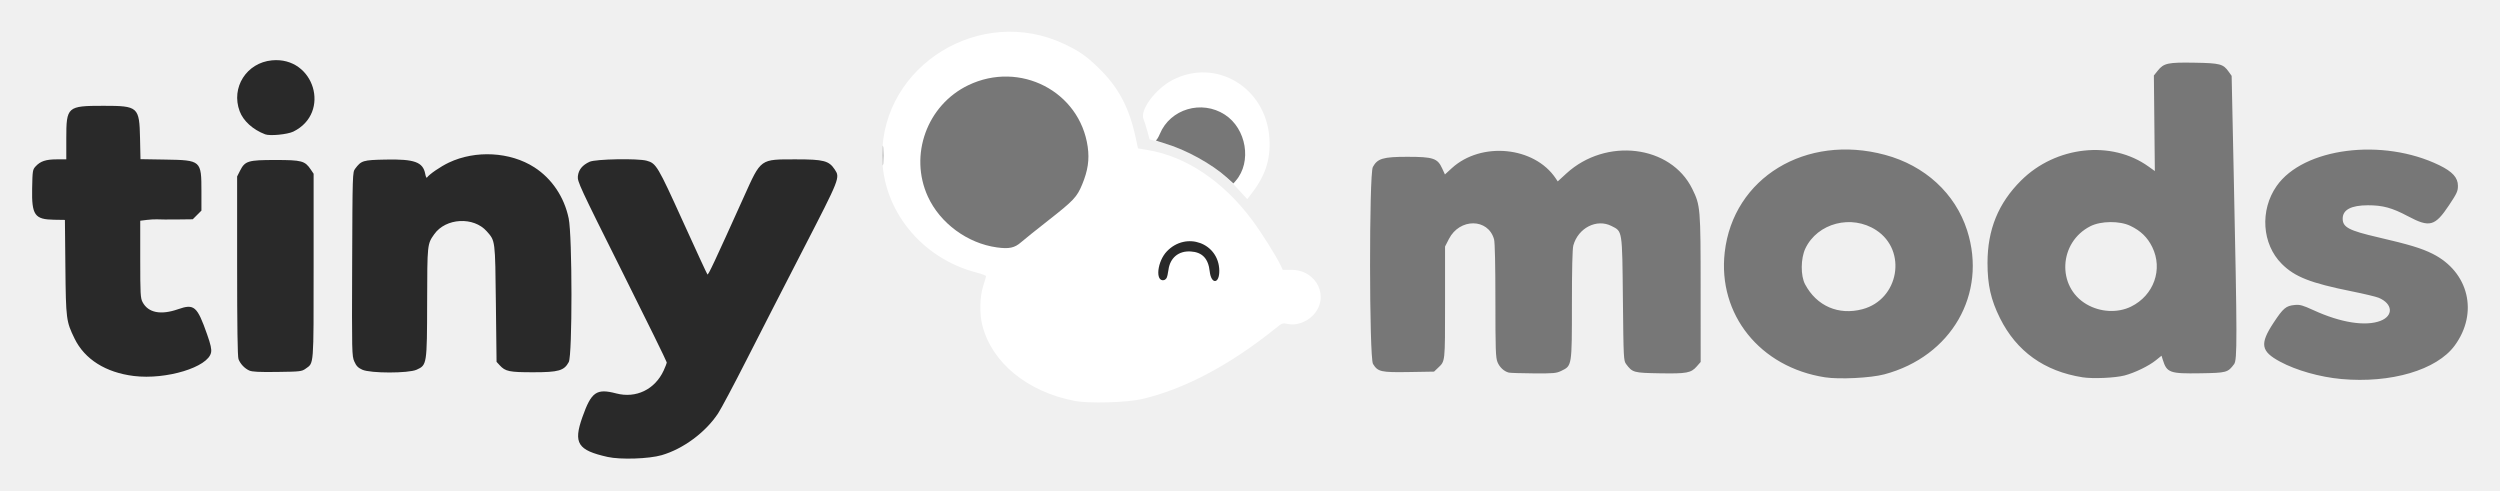
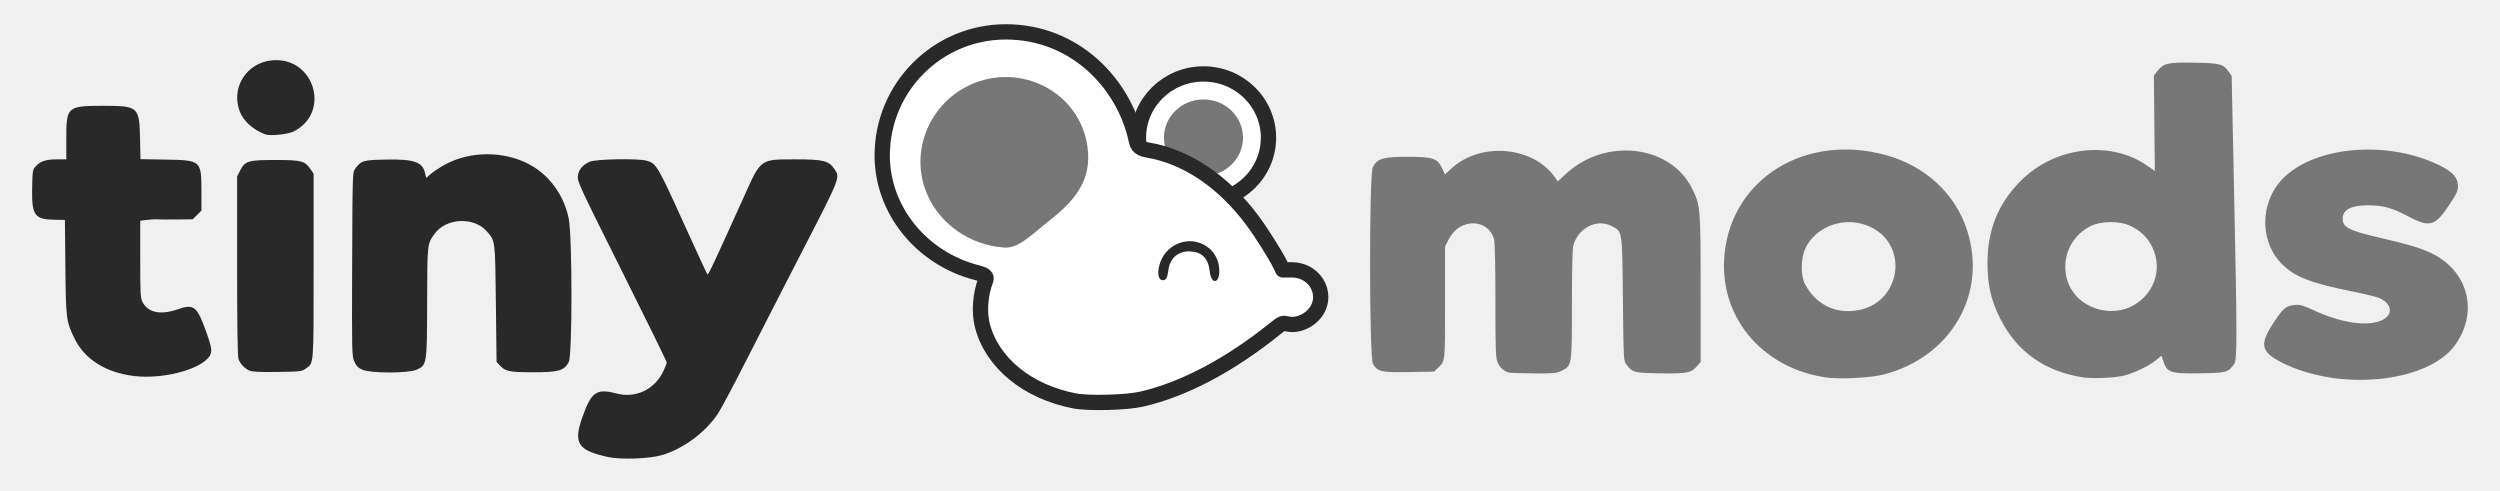
<svg xmlns="http://www.w3.org/2000/svg" viewBox="104 171 1961 385" role="img" aria-label="tinymods">
  <path fill="#292929" fill-rule="evenodd" d="M580.65,529.43C557.10,524.17 553.59,518.65 560.82,498.22C567.85,478.36 571.84,475.55 587.36,479.60C602.89,483.66 617.64,476.56 624.56,461.69C625.89,458.84 626.98,455.94 626.99,455.25C627.00,454.56 611.20,422.40 591.89,383.79C558.73,317.47 556.81,313.34 557.28,309.23C557.85,304.11 560.76,300.54 566.50,297.89C571.15,295.74 604.34,295.13 611.30,297.07C618.72,299.13 619.91,301.12 639.59,344.50C649.82,367.05 658.51,385.84 658.90,386.26C659.56,386.95 664.08,377.34 687.45,325.50C701.15,295.13 699.94,296.00 728.48,296.00C750.08,296.00 754.21,297.08 758.74,303.90C763.02,310.34 763.00,310.40 734.13,366.39C719.35,395.05 699.26,434.25 689.48,453.50C679.70,472.75 669.73,491.49 667.34,495.15C657.57,510.05 639.94,523.13 623.00,528.04C612.99,530.94 590.69,531.67 580.65,529.43ZM209.02,465.93C186.90,463.21 170.41,452.81 162.50,436.60C155.92,423.12 155.70,421.42 155.29,380.50L154.92,343.50 146.47,343.37C131.17,343.14 128.81,339.78 129.21,318.83C129.49,304.76 129.60,304.04 132.00,301.45C135.70,297.44 140.06,296.00 148.47,296.00L156.00,296.00 156.00,279.75C156.01,254.61 156.70,254.00 185.22,254.00C212.46,254.01 213.31,254.77 213.85,279.63L214.20,295.85 233.85,296.18C261.72,296.64 262.00,296.89 262.00,321.05L262.00,336.20 258.60,339.60L255.20,343.00 242.85,343.15C236.06,343.23 229.17,343.19 227.55,343.06C225.93,342.93 222.22,343.12 219.30,343.48L214.00,344.14 214.00,374.34C214.00,401.80 214.17,404.85 215.85,408.02C220.27,416.34 230.09,418.29 243.66,413.55C256.34,409.12 258.67,411.14 266.44,433.25C269.30,441.38 270.06,444.85 269.57,447.46C267.41,458.97 234.37,469.04 209.02,465.93ZM299.50,461.63C295.80,459.94 292.48,456.41 291.07,452.68C290.35,450.79 290.00,426.96 290.00,379.65L290.00,309.42 292.25,304.98C296.19,297.21 298.52,296.50 320.00,296.50C340.72,296.50 343.17,297.16 347.75,303.95L350.00,307.30 350.00,379.70C350.00,459.42 350.30,455.51 343.77,460.17C340.66,462.39 339.59,462.51 321.50,462.75C307.08,462.94 301.78,462.67 299.50,461.63ZM388.21,461.01C384.85,459.48 383.48,458.08 381.94,454.59C380.02,450.26 379.97,447.97 380.23,378.13C380.50,307.20 380.53,306.11 382.56,303.38C387.39,296.92 388.67,296.53 406.40,296.17C429.19,295.70 435.80,298.09 437.56,307.45C437.94,309.51 438.54,310.80 438.88,310.32C440.74,307.67 449.53,301.65 456.08,298.54C477.02,288.60 504.25,290.09 523.11,302.23C536.89,311.09 546.62,325.57 550.08,342.34C552.95,356.22 553.00,449.67 550.14,454.99C546.52,461.75 542.16,463.00 522.31,463.00C503.45,463.00 500.46,462.38 496.00,457.55L493.50,454.84 492.97,409.17C492.39,358.84 492.55,360.11 485.85,352.48C475.55,340.75 453.67,341.92 444.64,354.69C439.14,362.47 439.16,362.28 439.05,408.00C438.94,457.04 438.90,457.33 430.78,461.01C424.41,463.90 394.58,463.90 388.21,461.01ZM312.00,276.37C302.36,272.69 294.85,265.89 291.99,258.24C285.03,239.65 297.40,220.19 317.36,218.33C350.63,215.22 363.92,259.60 334.10,274.22C329.55,276.46 315.74,277.80 312.00,276.37Z" />
  <path fill="#777777" fill-rule="evenodd" d="M1940.50,468.30C1923.69,466.76 1905.20,461.53 1892.51,454.70C1877.37,446.56 1876.41,440.82 1887.39,424.16C1894.97,412.67 1897.09,410.89 1903.95,410.23C1908.11,409.83 1910.16,410.40 1918.81,414.36C1940.05,424.10 1959.55,427.18 1971.27,422.66C1981.65,418.65 1980.89,409.19 1969.82,404.57C1967.81,403.73 1958.32,401.46 1948.74,399.53C1916.23,392.99 1904.04,388.20 1893.80,377.96C1878.27,362.43 1876.52,335.91 1889.78,316.93C1910.78,286.87 1972.98,278.94 2017.48,300.65C2027.75,305.66 2032.00,310.38 2032.00,316.75C2032.00,320.96 2031.20,322.69 2025.09,331.87C2013.97,348.57 2009.85,349.68 1992.72,340.57C1980.33,333.99 1973.01,331.99 1961.36,332.02C1948.19,332.05 1941.60,335.55 1941.60,342.50C1941.60,349.27 1946.43,351.82 1969.38,357.14C1993.75,362.80 2003.43,365.73 2012.10,370.06C2040.54,384.31 2048.28,416.42 2029.45,442.07C2015.38,461.23 1979.38,471.85 1940.50,468.30ZM1535.50,466.96C1484.52,459.04 1451.32,417.65 1456.87,368.91C1463.51,310.45 1520.51,275.78 1582.57,292.45C1613.94,300.87 1637.74,322.75 1647.01,351.70C1662.97,401.50 1634.67,450.68 1582.01,464.65C1571.33,467.49 1546.76,468.71 1535.50,466.96ZM1564.93,413.53C1593.54,405.92 1600.23,367.63 1575.75,351.58C1556.45,338.92 1529.58,345.88 1520.09,366.00C1516.44,373.75 1516.34,387.29 1519.90,394.00C1528.96,411.07 1546.15,418.53 1564.93,413.53ZM1737.58,466.96C1707.55,462.23 1685.71,446.58 1672.76,420.50C1665.64,406.17 1663.00,394.47 1663.00,377.27C1663.00,351.07 1671.47,330.33 1689.43,312.50C1716.59,285.55 1760.30,280.79 1789.29,301.62L1794.26,305.18 1793.88,267.69L1793.50,230.20 1796.60,226.35C1801.29,220.52 1804.57,219.82 1825.50,220.18C1845.48,220.53 1847.84,221.16 1852.17,227.23L1854.50,230.50 1856.14,308.00C1858.88,437.06 1858.91,453.30 1856.44,456.61C1851.49,463.24 1850.64,463.47 1829.96,463.81C1806.00,464.20 1803.66,463.37 1800.51,453.26L1799.50,450.02 1795.00,453.64C1789.47,458.10 1778.51,463.41 1770.50,465.52C1763.15,467.45 1745.59,468.22 1737.58,466.96ZM1775.55,411.52C1793.47,402.75 1800.79,382.21 1792.21,364.77C1788.45,357.14 1783.16,352.02 1775.00,348.13C1766.62,344.12 1751.94,344.26 1743.72,348.43C1718.90,360.99 1717.14,395.87 1740.63,409.63C1751.40,415.94 1765.01,416.67 1775.55,411.52ZM1287.50,463.27C1283.77,462.33 1280.23,459.04 1278.61,454.99C1277.21,451.49 1277.00,445.09 1276.99,406.73C1276.99,378.95 1276.60,361.09 1275.94,358.72C1271.33,342.13 1248.95,341.96 1240.52,358.46L1237.50,364.36 1237.50,408.43C1237.49,455.74 1237.66,454.13 1232.02,459.50L1228.87,462.50 1209.19,462.83C1187.17,463.19 1184.80,462.65 1180.98,456.46C1177.99,451.63 1177.87,307.57 1180.86,302.01C1184.44,295.33 1188.93,294.00 1207.84,294.00C1228.13,294.00 1231.59,295.14 1235.19,303.00L1237.41,307.83 1242.76,302.94C1265.87,281.82 1307.53,285.88 1324.28,310.89L1325.89,313.28 1332.65,307.08C1363.73,278.60 1414.49,284.78 1431.38,319.09C1437.82,332.17 1437.96,333.90 1437.98,397.72L1438.00,454.93 1434.91,458.45C1430.41,463.57 1427.07,464.19 1405.82,463.82C1385.39,463.47 1384.50,463.22 1379.56,456.62C1377.56,453.94 1377.48,452.37 1377.00,405.68C1376.43,350.84 1376.71,352.66 1368.02,348.25C1356.42,342.37 1341.93,349.77 1338.12,363.52C1337.39,366.14 1337.01,382.00 1337.01,409.79C1337.00,458.28 1337.07,457.85 1328.72,461.89C1324.77,463.81 1322.75,463.99 1306.93,463.88C1297.35,463.82 1288.60,463.54 1287.50,463.27Z" />
-   <path fill="#FFFFFF" fill-rule="evenodd" d="M947.02,485.48C910.04,478.43 882.11,455.63 874.58,426.36C872.23,417.24 872.51,403.73 875.21,395.36C876.43,391.58 877.44,388.11 877.46,387.62C877.48,387.14 874.13,385.87 870.01,384.80C826.60,373.53 796.00,335.57 796.00,293.00C796.00,222.05 873.34,174.61 938.68,205.47C950.54,211.07 955.74,214.67 965.36,223.93C981.18,239.18 989.67,255.02 994.82,278.95L996.63,287.39 1004.41,288.70C1034.62,293.80 1063.62,313.32 1086.33,343.83C1093.59,353.59 1105.07,371.84 1108.52,379.10L1110.23,382.71 1116.87,382.67C1137.18,382.57 1147.51,404.76 1133.61,418.65C1128.35,423.91 1120.40,426.55 1114.10,425.13C1110.12,424.24 1109.71,424.38 1104.72,428.41C1068.88,457.30 1032.60,476.49 999.50,484.07C987.58,486.81 958.09,487.60 947.02,485.48ZM1019.09,389.00C1019.54,388.18 1020.17,385.40 1020.50,382.82C1021.73,373.23 1028.48,367.62 1038.05,368.24C1047.06,368.82 1051.80,373.79 1052.90,383.80C1054.05,394.30 1060.57,393.84 1060.41,383.27C1060.09,361.68 1034.52,352.28 1019.30,368.16C1011.73,376.06 1010.03,391.97 1016.89,390.75C1017.66,390.61 1018.65,389.82 1019.09,389.00ZM1074.56,318.72C1058.73,301.42 1037.78,288.87 1014.39,282.66L1005.73,280.36 1003.99,273.93C1003.04,270.39 1001.67,266.08 1000.95,264.34C998.01,257.30 1010.44,240.64 1023.76,233.75C1058.02,216.04 1097.31,239.80 1099.73,279.68C1100.76,296.74 1096.37,309.53 1084.20,324.86L1082.33,327.21 1074.56,318.72Z" />
-   <path fill="#777777" fill-rule="evenodd" d="M885.98,365.07C862.88,361.89 841.40,346.08 831.84,325.24C816.91,292.67 831.12,253.44 863.50,237.85C903.97,218.36 951.05,242.66 957.21,286.21C958.63,296.25 957.34,304.91 952.81,315.79C948.73,325.60 946.17,328.31 926.17,343.98C917.00,351.16 907.45,358.83 904.95,361.01C899.85,365.47 895.54,366.39 885.98,365.07ZM1066.50,310.38C1054.56,299.60 1034.32,288.43 1018.00,283.61C1013.33,282.23 1010.00,281.08 1010.62,281.05C1011.23,281.02 1012.66,278.76 1013.80,276.03C1021.94,256.44 1046.54,249.15 1064.75,260.92C1081.71,271.88 1086.07,298.00 1073.40,312.70L1071.50,314.90 1066.50,310.38ZM796.39,293.00C796.39,286.12 796.55,283.31 796.74,286.75C796.94,290.19 796.94,295.81 796.74,299.25C796.55,302.69 796.39,299.88 796.39,293.00Z" />
+   <ellipse cx="1048" cy="279" rx="51" ry="50" fill="#FFFFFF" stroke="#292929" stroke-width="12" />
+   <ellipse cx="1048" cy="279" rx="31" ry="30" fill="#777777" />
+   <path d="M947.02 485.48 C910.04 478.43 882.11 455.63 874.58 426.36 C871.8 415.5 873 401.8 877.2 390.7 C878.2 388 876.8 386.5 870.01 384.8 C826.6 373.53 796 335.57 796 293 C796 239.4 839.4 196 893 196 C946.6 196 984.8 235.8 994.8 278.95 C996 284.2 996.1 287.3 1004.41 288.7 C1034.62 293.8 1063.62 313.32 1086.33 343.83 C1093.59 353.59 1105.07 371.84 1108.52 379.1 L1110.23 382.71 1116.87 382.67 C1137.18 382.57 1147.51 404.76 1133.61 418.65 C1128.35 423.91 1120.4 426.55 1114.1 425.13 C1110.12 424.24 1109.71 424.38 1104.72 428.41 C1068.88 457.3 1032.6 476.49 999.5 484.07 C987.58 486.81 958.09 487.6 947.02 485.48 Z" fill="#FFFFFF" stroke="#292929" stroke-width="12" stroke-linejoin="round" />
+   <path d="M890 365 C865 363 842 347 832 325 C817 293 831 254 864 238 C904 219 951 243 957 286 C961 314 945 330 926 345 C912 356 902 367 890 365 Z" fill="#777777" />
  <path fill="#292929" d="M1019.09,389.00C1019.54,388.18 1020.17,385.40 1020.50,382.82C1021.73,373.23 1028.48,367.62 1038.05,368.24C1047.06,368.82 1051.80,373.79 1052.90,383.80C1054.05,394.30 1060.57,393.84 1060.41,383.27C1060.09,361.68 1034.52,352.28 1019.30,368.16C1011.73,376.06 1010.03,391.97 1016.89,390.75C1017.66,390.61 1018.65,389.82 1019.09,389.00Z" />
</svg>
